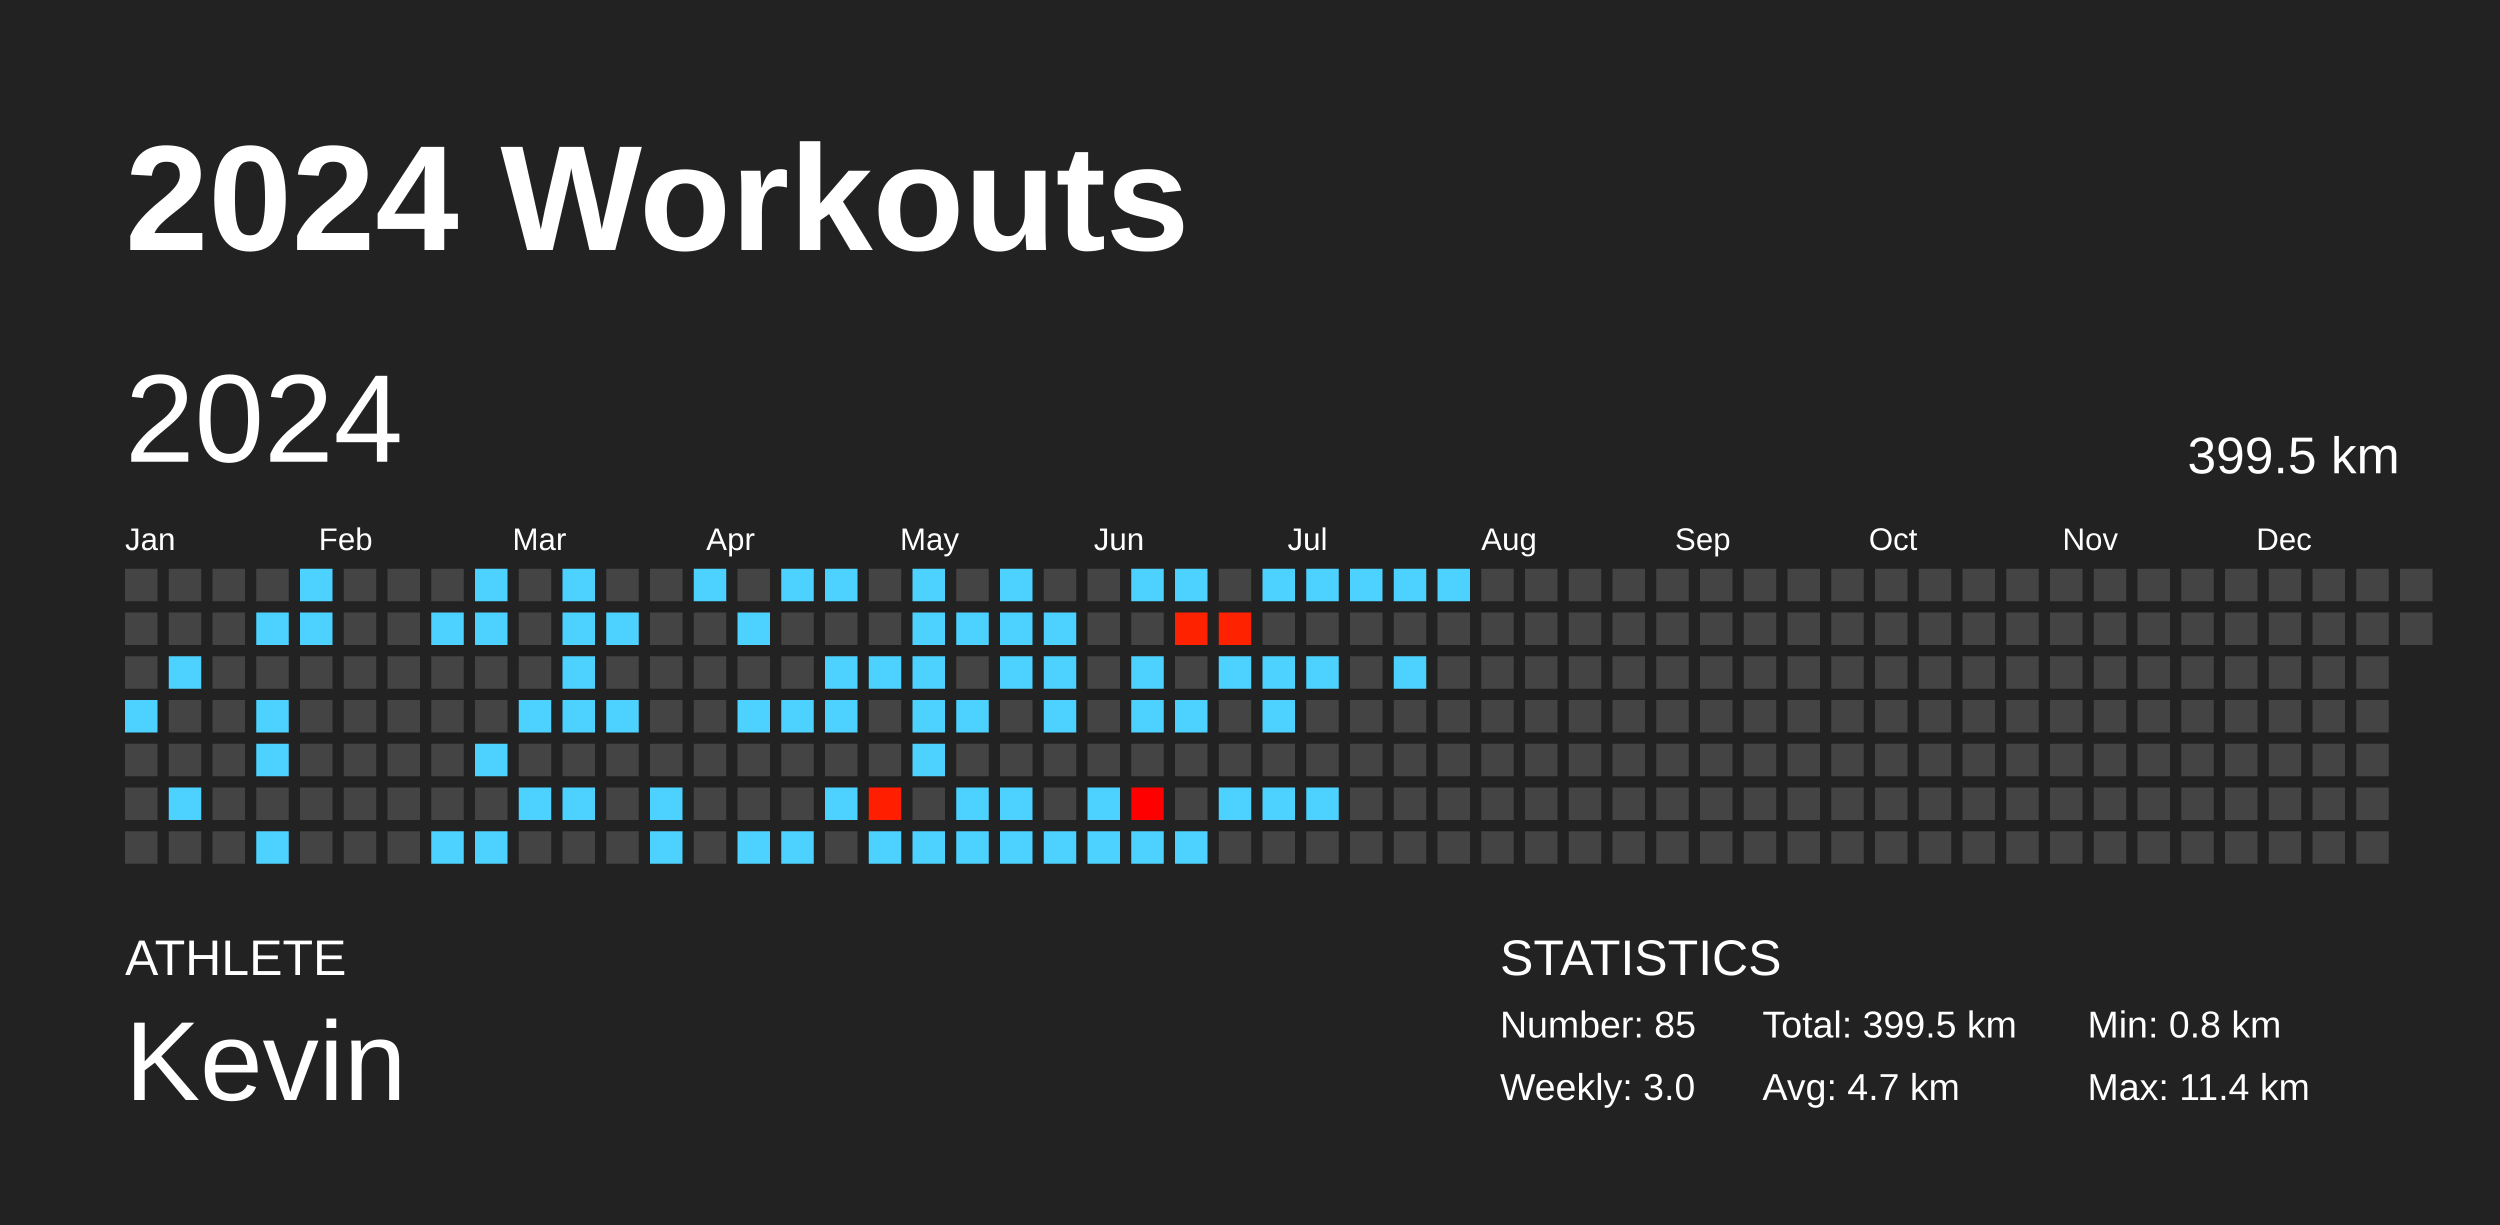
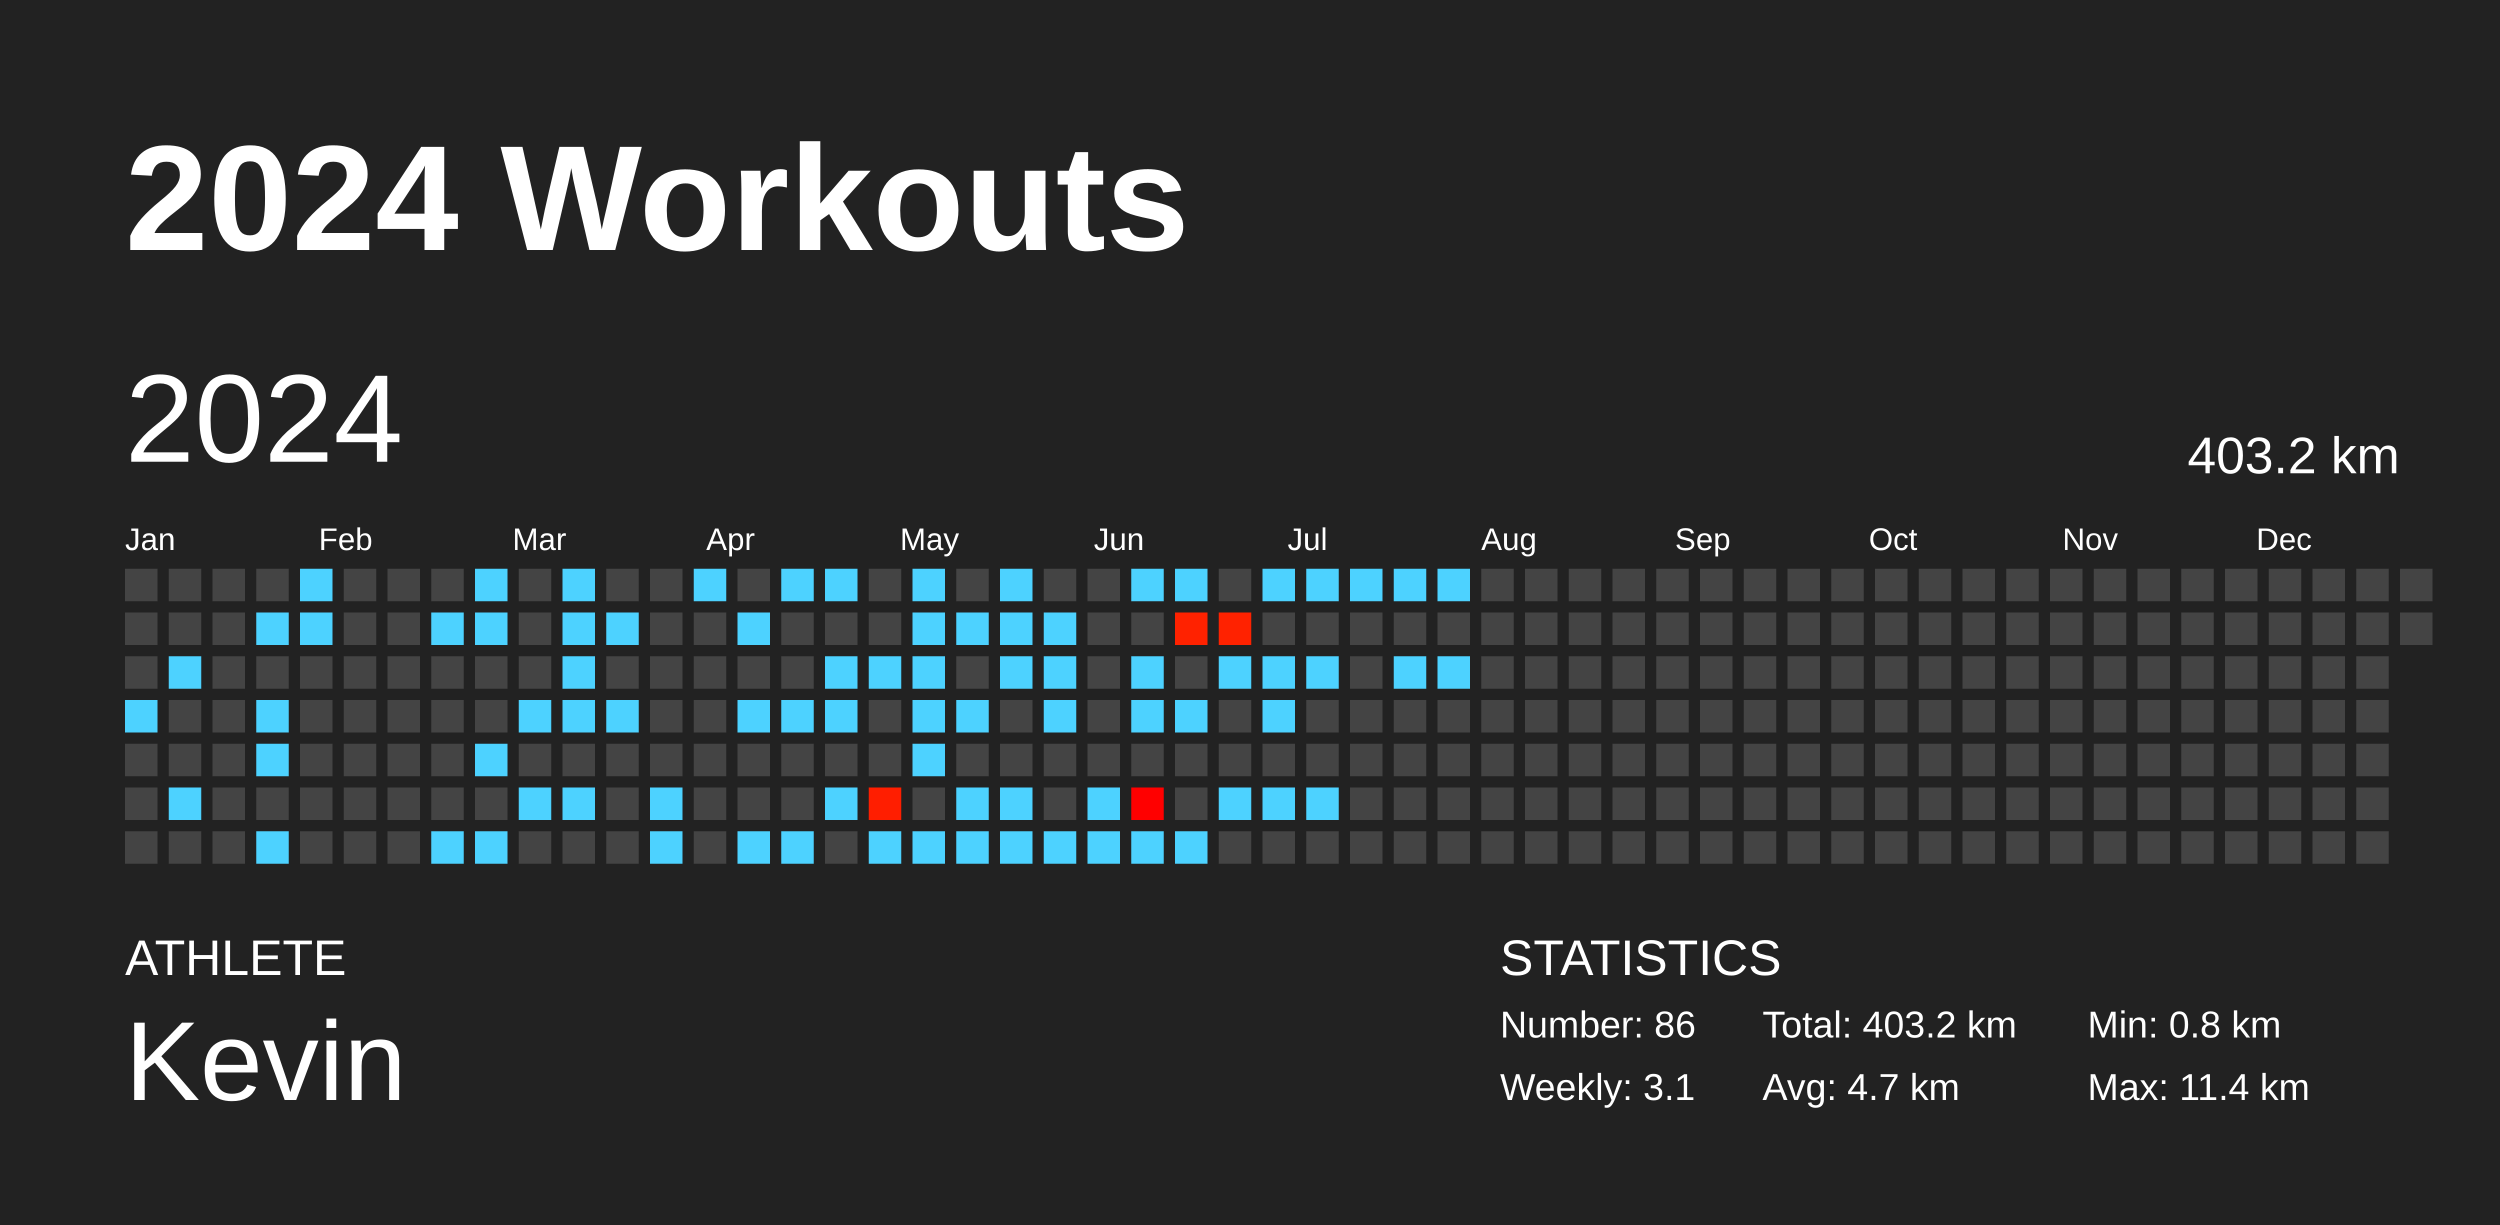
<svg xmlns="http://www.w3.org/2000/svg" baseProfile="full" height="98mm" version="1.1" viewBox="0,0,200,98" width="200mm">
  <defs />
  <rect fill="#222222" height="98" width="200" x="0" y="0" />
  <text fill="#FFFFFF" style="font-size:12px; font-family:Arial; font-weight:bold;" x="10" y="20">2024 Workouts</text>
  <text fill="#FFFFFF" style="font-size:4px; font-family:Arial" x="10" y="78">ATHLETE</text>
  <text fill="#FFFFFF" style="font-size:9px; font-family:Arial" x="10" y="88">Kevin</text>
  <text fill="#FFFFFF" style="font-size:4px; font-family:Arial" x="120" y="78">STATISTICS</text>
-   <text fill="#FFFFFF" style="font-size:3px; font-family:Arial" x="120" y="83">Number: 85</text>
-   <text fill="#FFFFFF" style="font-size:3px; font-family:Arial" x="120" y="88">Weekly: 3.0</text>
-   <text fill="#FFFFFF" style="font-size:3px; font-family:Arial" x="141" y="83">Total: 399.5 km</text>
+   <text fill="#FFFFFF" style="font-size:3px; font-family:Arial" x="120" y="83">Number: 86</text>
+   <text fill="#FFFFFF" style="font-size:3px; font-family:Arial" x="120" y="88">Weekly: 3.1</text>
+   <text fill="#FFFFFF" style="font-size:3px; font-family:Arial" x="141" y="83">Total: 403.2 km</text>
  <text fill="#FFFFFF" style="font-size:3px; font-family:Arial" x="141" y="88">Avg: 4.7 km</text>
  <text fill="#FFFFFF" style="font-size:3px; font-family:Arial" x="167" y="83">Min: 0.8 km</text>
  <text fill="#FFFFFF" style="font-size:3px; font-family:Arial" x="167" y="88">Max: 11.4 km</text>
  <text dominant-baseline="hanging" fill="#FFFFFF" style="font-size:10.0px; font-family:Arial;" x="10" y="30">2024</text>
-   <text dominant-baseline="hanging" fill="#FFFFFF" style="font-size:4.125px; font-family:Arial;" x="175" y="35">399.5 km</text>
+   <text dominant-baseline="hanging" fill="#FFFFFF" style="font-size:4.125px; font-family:Arial;" x="175" y="35">403.2 km</text>
  <text fill="#FFFFFF" style="font-size:2.5px; font-family:Arial" x="10.0" y="44">Jan</text>
  <text fill="#FFFFFF" style="font-size:2.5px; font-family:Arial" x="25.5" y="44">Feb</text>
  <text fill="#FFFFFF" style="font-size:2.5px; font-family:Arial" x="41.0" y="44">Mar</text>
  <text fill="#FFFFFF" style="font-size:2.5px; font-family:Arial" x="56.5" y="44">Apr</text>
  <text fill="#FFFFFF" style="font-size:2.5px; font-family:Arial" x="72.0" y="44">May</text>
  <text fill="#FFFFFF" style="font-size:2.5px; font-family:Arial" x="87.5" y="44">Jun</text>
  <text fill="#FFFFFF" style="font-size:2.5px; font-family:Arial" x="103.0" y="44">Jul</text>
  <text fill="#FFFFFF" style="font-size:2.5px; font-family:Arial" x="118.5" y="44">Aug</text>
  <text fill="#FFFFFF" style="font-size:2.5px; font-family:Arial" x="134.0" y="44">Sep</text>
  <text fill="#FFFFFF" style="font-size:2.5px; font-family:Arial" x="149.5" y="44">Oct</text>
  <text fill="#FFFFFF" style="font-size:2.5px; font-family:Arial" x="165.0" y="44">Nov</text>
  <text fill="#FFFFFF" style="font-size:2.5px; font-family:Arial" x="180.5" y="44">Dec</text>
  <rect fill="#444444" height="2.6" width="2.6" x="10.0" y="45.5" />
  <rect fill="#444444" height="2.6" width="2.6" x="10.0" y="49.0" />
  <rect fill="#444444" height="2.6" width="2.6" x="10.0" y="52.5" />
  <rect fill="#4dd2ff" height="2.6" width="2.6" x="10.0" y="56.0" />
  <rect fill="#444444" height="2.6" width="2.6" x="10.0" y="59.5" />
  <rect fill="#444444" height="2.6" width="2.6" x="10.0" y="63.0" />
  <rect fill="#444444" height="2.6" width="2.6" x="10.0" y="66.5" />
  <rect fill="#444444" height="2.6" width="2.6" x="13.5" y="45.5" />
  <rect fill="#444444" height="2.6" width="2.6" x="13.5" y="49.0" />
  <rect fill="#4dd2ff" height="2.6" width="2.6" x="13.5" y="52.5" />
  <rect fill="#444444" height="2.6" width="2.6" x="13.5" y="56.0" />
  <rect fill="#444444" height="2.6" width="2.6" x="13.5" y="59.5" />
  <rect fill="#4dd2ff" height="2.6" width="2.6" x="13.5" y="63.0" />
  <rect fill="#444444" height="2.6" width="2.6" x="13.5" y="66.5" />
  <rect fill="#444444" height="2.6" width="2.6" x="17.0" y="45.5" />
  <rect fill="#444444" height="2.6" width="2.6" x="17.0" y="49.0" />
  <rect fill="#444444" height="2.6" width="2.6" x="17.0" y="52.5" />
  <rect fill="#444444" height="2.6" width="2.6" x="17.0" y="56.0" />
  <rect fill="#444444" height="2.6" width="2.6" x="17.0" y="59.5" />
  <rect fill="#444444" height="2.6" width="2.6" x="17.0" y="63.0" />
  <rect fill="#444444" height="2.6" width="2.6" x="17.0" y="66.5" />
  <rect fill="#444444" height="2.6" width="2.6" x="20.5" y="45.5" />
  <rect fill="#4dd2ff" height="2.6" width="2.6" x="20.5" y="49.0" />
  <rect fill="#444444" height="2.6" width="2.6" x="20.5" y="52.5" />
  <rect fill="#4dd2ff" height="2.6" width="2.6" x="20.5" y="56.0" />
  <rect fill="#4dd2ff" height="2.6" width="2.6" x="20.5" y="59.5" />
  <rect fill="#444444" height="2.6" width="2.6" x="20.5" y="63.0" />
  <rect fill="#4dd2ff" height="2.6" width="2.6" x="20.5" y="66.5" />
  <rect fill="#4dd2ff" height="2.6" width="2.6" x="24.0" y="45.5" />
  <rect fill="#4dd2ff" height="2.6" width="2.6" x="24.0" y="49.0" />
  <rect fill="#444444" height="2.6" width="2.6" x="24.0" y="52.5" />
  <rect fill="#444444" height="2.6" width="2.6" x="24.0" y="56.0" />
  <rect fill="#444444" height="2.6" width="2.6" x="24.0" y="59.5" />
  <rect fill="#444444" height="2.6" width="2.6" x="24.0" y="63.0" />
  <rect fill="#444444" height="2.6" width="2.6" x="24.0" y="66.5" />
  <rect fill="#444444" height="2.6" width="2.6" x="27.5" y="45.5" />
  <rect fill="#444444" height="2.6" width="2.6" x="27.5" y="49.0" />
  <rect fill="#444444" height="2.6" width="2.6" x="27.5" y="52.5" />
  <rect fill="#444444" height="2.6" width="2.6" x="27.5" y="56.0" />
  <rect fill="#444444" height="2.6" width="2.6" x="27.5" y="59.5" />
  <rect fill="#444444" height="2.6" width="2.6" x="27.5" y="63.0" />
  <rect fill="#444444" height="2.6" width="2.6" x="27.5" y="66.5" />
  <rect fill="#444444" height="2.6" width="2.6" x="31.0" y="45.5" />
  <rect fill="#444444" height="2.6" width="2.6" x="31.0" y="49.0" />
  <rect fill="#444444" height="2.6" width="2.6" x="31.0" y="52.5" />
  <rect fill="#444444" height="2.6" width="2.6" x="31.0" y="56.0" />
  <rect fill="#444444" height="2.6" width="2.6" x="31.0" y="59.5" />
  <rect fill="#444444" height="2.6" width="2.6" x="31.0" y="63.0" />
  <rect fill="#444444" height="2.6" width="2.6" x="31.0" y="66.5" />
  <rect fill="#444444" height="2.6" width="2.6" x="34.5" y="45.5" />
  <rect fill="#4dd2ff" height="2.6" width="2.6" x="34.5" y="49.0" />
  <rect fill="#444444" height="2.6" width="2.6" x="34.5" y="52.5" />
  <rect fill="#444444" height="2.6" width="2.6" x="34.5" y="56.0" />
  <rect fill="#444444" height="2.6" width="2.6" x="34.5" y="59.5" />
  <rect fill="#444444" height="2.6" width="2.6" x="34.5" y="63.0" />
  <rect fill="#4dd2ff" height="2.6" width="2.6" x="34.5" y="66.5" />
  <rect fill="#4dd2ff" height="2.6" width="2.6" x="38.0" y="45.5" />
  <rect fill="#4dd2ff" height="2.6" width="2.6" x="38.0" y="49.0" />
  <rect fill="#444444" height="2.6" width="2.6" x="38.0" y="52.5" />
  <rect fill="#444444" height="2.6" width="2.6" x="38.0" y="56.0" />
  <rect fill="#4dd2ff" height="2.6" width="2.6" x="38.0" y="59.5" />
  <rect fill="#444444" height="2.6" width="2.6" x="38.0" y="63.0" />
  <rect fill="#4dd2ff" height="2.6" width="2.6" x="38.0" y="66.5" />
  <rect fill="#444444" height="2.6" width="2.6" x="41.5" y="45.5" />
  <rect fill="#444444" height="2.6" width="2.6" x="41.5" y="49.0" />
  <rect fill="#444444" height="2.6" width="2.6" x="41.5" y="52.5" />
  <rect fill="#4dd2ff" height="2.6" width="2.6" x="41.5" y="56.0" />
  <rect fill="#444444" height="2.6" width="2.6" x="41.5" y="59.5" />
  <rect fill="#4dd2ff" height="2.6" width="2.6" x="41.5" y="63.0" />
  <rect fill="#444444" height="2.6" width="2.6" x="41.5" y="66.5" />
  <rect fill="#4dd2ff" height="2.6" width="2.6" x="45.0" y="45.5" />
  <rect fill="#4dd2ff" height="2.6" width="2.6" x="45.0" y="49.0" />
  <rect fill="#4dd2ff" height="2.6" width="2.6" x="45.0" y="52.5" />
  <rect fill="#4dd2ff" height="2.6" width="2.6" x="45.0" y="56.0" />
  <rect fill="#444444" height="2.6" width="2.6" x="45.0" y="59.5" />
  <rect fill="#4dd2ff" height="2.6" width="2.6" x="45.0" y="63.0" />
  <rect fill="#444444" height="2.6" width="2.6" x="45.0" y="66.5" />
  <rect fill="#444444" height="2.6" width="2.6" x="48.5" y="45.5" />
  <rect fill="#4dd2ff" height="2.6" width="2.6" x="48.5" y="49.0" />
  <rect fill="#444444" height="2.6" width="2.6" x="48.5" y="52.5" />
  <rect fill="#4dd2ff" height="2.6" width="2.6" x="48.5" y="56.0" />
  <rect fill="#444444" height="2.6" width="2.6" x="48.5" y="59.5" />
  <rect fill="#444444" height="2.6" width="2.6" x="48.5" y="63.0" />
  <rect fill="#444444" height="2.6" width="2.6" x="48.5" y="66.5" />
  <rect fill="#444444" height="2.6" width="2.6" x="52.0" y="45.5" />
  <rect fill="#444444" height="2.6" width="2.6" x="52.0" y="49.0" />
  <rect fill="#444444" height="2.6" width="2.6" x="52.0" y="52.5" />
  <rect fill="#444444" height="2.6" width="2.6" x="52.0" y="56.0" />
  <rect fill="#444444" height="2.6" width="2.6" x="52.0" y="59.5" />
  <rect fill="#4dd2ff" height="2.6" width="2.6" x="52.0" y="63.0" />
  <rect fill="#4dd2ff" height="2.6" width="2.6" x="52.0" y="66.5" />
  <rect fill="#4dd2ff" height="2.6" width="2.6" x="55.5" y="45.5" />
  <rect fill="#444444" height="2.6" width="2.6" x="55.5" y="49.0" />
  <rect fill="#444444" height="2.6" width="2.6" x="55.5" y="52.5" />
  <rect fill="#444444" height="2.6" width="2.6" x="55.5" y="56.0" />
  <rect fill="#444444" height="2.6" width="2.6" x="55.5" y="59.5" />
  <rect fill="#444444" height="2.6" width="2.6" x="55.5" y="63.0" />
  <rect fill="#444444" height="2.6" width="2.6" x="55.5" y="66.5" />
  <rect fill="#444444" height="2.6" width="2.6" x="59.0" y="45.5" />
  <rect fill="#4dd2ff" height="2.6" width="2.6" x="59.0" y="49.0" />
  <rect fill="#444444" height="2.6" width="2.6" x="59.0" y="52.5" />
  <rect fill="#4dd2ff" height="2.6" width="2.6" x="59.0" y="56.0" />
  <rect fill="#444444" height="2.6" width="2.6" x="59.0" y="59.5" />
  <rect fill="#444444" height="2.6" width="2.6" x="59.0" y="63.0" />
  <rect fill="#4dd2ff" height="2.6" width="2.6" x="59.0" y="66.5" />
  <rect fill="#4dd2ff" height="2.6" width="2.6" x="62.5" y="45.5" />
  <rect fill="#444444" height="2.6" width="2.6" x="62.5" y="49.0" />
  <rect fill="#444444" height="2.6" width="2.6" x="62.5" y="52.5" />
  <rect fill="#4dd2ff" height="2.6" width="2.6" x="62.5" y="56.0" />
  <rect fill="#444444" height="2.6" width="2.6" x="62.5" y="59.5" />
  <rect fill="#444444" height="2.6" width="2.6" x="62.5" y="63.0" />
  <rect fill="#4dd2ff" height="2.6" width="2.6" x="62.5" y="66.5" />
  <rect fill="#4dd2ff" height="2.6" width="2.6" x="66.0" y="45.5" />
  <rect fill="#444444" height="2.6" width="2.6" x="66.0" y="49.0" />
  <rect fill="#4dd2ff" height="2.6" width="2.6" x="66.0" y="52.5" />
  <rect fill="#4dd2ff" height="2.6" width="2.6" x="66.0" y="56.0" />
  <rect fill="#444444" height="2.6" width="2.6" x="66.0" y="59.5" />
  <rect fill="#4dd2ff" height="2.6" width="2.6" x="66.0" y="63.0" />
  <rect fill="#444444" height="2.6" width="2.6" x="66.0" y="66.5" />
  <rect fill="#444444" height="2.6" width="2.6" x="69.5" y="45.5" />
  <rect fill="#444444" height="2.6" width="2.6" x="69.5" y="49.0" />
  <rect fill="#4dd2ff" height="2.6" width="2.6" x="69.5" y="52.5" />
  <rect fill="#444444" height="2.6" width="2.6" x="69.5" y="56.0" />
  <rect fill="#444444" height="2.6" width="2.6" x="69.5" y="59.5" />
  <rect fill="#ff1e00" height="2.6" width="2.6" x="69.5" y="63.0" />
  <rect fill="#4dd2ff" height="2.6" width="2.6" x="69.5" y="66.5" />
  <rect fill="#4dd2ff" height="2.6" width="2.6" x="73.0" y="45.5" />
  <rect fill="#4dd2ff" height="2.6" width="2.6" x="73.0" y="49.0" />
  <rect fill="#4dd2ff" height="2.6" width="2.6" x="73.0" y="52.5" />
  <rect fill="#4dd2ff" height="2.6" width="2.6" x="73.0" y="56.0" />
  <rect fill="#4dd2ff" height="2.6" width="2.6" x="73.0" y="59.5" />
  <rect fill="#444444" height="2.6" width="2.6" x="73.0" y="63.0" />
  <rect fill="#4dd2ff" height="2.6" width="2.6" x="73.0" y="66.5" />
  <rect fill="#444444" height="2.6" width="2.6" x="76.5" y="45.5" />
  <rect fill="#4dd2ff" height="2.6" width="2.6" x="76.5" y="49.0" />
  <rect fill="#444444" height="2.6" width="2.6" x="76.5" y="52.5" />
  <rect fill="#4dd2ff" height="2.6" width="2.6" x="76.5" y="56.0" />
  <rect fill="#444444" height="2.6" width="2.6" x="76.5" y="59.5" />
  <rect fill="#4dd2ff" height="2.6" width="2.6" x="76.5" y="63.0" />
  <rect fill="#4dd2ff" height="2.6" width="2.6" x="76.5" y="66.5" />
  <rect fill="#4dd2ff" height="2.6" width="2.6" x="80.0" y="45.5" />
  <rect fill="#4dd2ff" height="2.6" width="2.6" x="80.0" y="49.0" />
  <rect fill="#4dd2ff" height="2.6" width="2.6" x="80.0" y="52.5" />
  <rect fill="#444444" height="2.6" width="2.6" x="80.0" y="56.0" />
  <rect fill="#444444" height="2.6" width="2.6" x="80.0" y="59.5" />
  <rect fill="#4dd2ff" height="2.6" width="2.6" x="80.0" y="63.0" />
  <rect fill="#4dd2ff" height="2.6" width="2.6" x="80.0" y="66.5" />
  <rect fill="#444444" height="2.6" width="2.6" x="83.5" y="45.5" />
  <rect fill="#4dd2ff" height="2.6" width="2.6" x="83.5" y="49.0" />
  <rect fill="#4dd2ff" height="2.6" width="2.6" x="83.5" y="52.5" />
  <rect fill="#4dd2ff" height="2.6" width="2.6" x="83.5" y="56.0" />
  <rect fill="#444444" height="2.6" width="2.6" x="83.5" y="59.5" />
  <rect fill="#444444" height="2.6" width="2.6" x="83.5" y="63.0" />
  <rect fill="#4dd2ff" height="2.6" width="2.6" x="83.5" y="66.5" />
  <rect fill="#444444" height="2.6" width="2.6" x="87.0" y="45.5" />
  <rect fill="#444444" height="2.6" width="2.6" x="87.0" y="49.0" />
  <rect fill="#444444" height="2.6" width="2.6" x="87.0" y="52.5" />
  <rect fill="#444444" height="2.6" width="2.6" x="87.0" y="56.0" />
  <rect fill="#444444" height="2.6" width="2.6" x="87.0" y="59.5" />
  <rect fill="#4dd2ff" height="2.6" width="2.6" x="87.0" y="63.0" />
  <rect fill="#4dd2ff" height="2.6" width="2.6" x="87.0" y="66.5" />
  <rect fill="#4dd2ff" height="2.6" width="2.6" x="90.5" y="45.5" />
  <rect fill="#444444" height="2.6" width="2.6" x="90.5" y="49.0" />
  <rect fill="#4dd2ff" height="2.6" width="2.6" x="90.5" y="52.5" />
  <rect fill="#4dd2ff" height="2.6" width="2.6" x="90.5" y="56.0" />
  <rect fill="#444444" height="2.6" width="2.6" x="90.5" y="59.5" />
  <rect fill="#ff0000" height="2.6" width="2.6" x="90.5" y="63.0" />
  <rect fill="#4dd2ff" height="2.6" width="2.6" x="90.5" y="66.5" />
  <rect fill="#4dd2ff" height="2.6" width="2.6" x="94.0" y="45.5" />
  <rect fill="#ff2200" height="2.6" width="2.6" x="94.0" y="49.0" />
  <rect fill="#444444" height="2.6" width="2.6" x="94.0" y="52.5" />
  <rect fill="#4dd2ff" height="2.6" width="2.6" x="94.0" y="56.0" />
  <rect fill="#444444" height="2.6" width="2.6" x="94.0" y="59.5" />
  <rect fill="#444444" height="2.6" width="2.6" x="94.0" y="63.0" />
  <rect fill="#4dd2ff" height="2.6" width="2.6" x="94.0" y="66.5" />
  <rect fill="#444444" height="2.6" width="2.6" x="97.5" y="45.5" />
  <rect fill="#ff2200" height="2.6" width="2.6" x="97.5" y="49.0" />
  <rect fill="#4dd2ff" height="2.6" width="2.6" x="97.5" y="52.5" />
  <rect fill="#444444" height="2.6" width="2.6" x="97.5" y="56.0" />
  <rect fill="#444444" height="2.6" width="2.6" x="97.5" y="59.5" />
  <rect fill="#4dd2ff" height="2.6" width="2.6" x="97.5" y="63.0" />
  <rect fill="#444444" height="2.6" width="2.6" x="97.5" y="66.5" />
  <rect fill="#4dd2ff" height="2.6" width="2.6" x="101.0" y="45.5" />
  <rect fill="#444444" height="2.6" width="2.6" x="101.0" y="49.0" />
  <rect fill="#4dd2ff" height="2.6" width="2.6" x="101.0" y="52.5" />
  <rect fill="#4dd2ff" height="2.6" width="2.6" x="101.0" y="56.0" />
  <rect fill="#444444" height="2.6" width="2.6" x="101.0" y="59.5" />
  <rect fill="#4dd2ff" height="2.6" width="2.6" x="101.0" y="63.0" />
  <rect fill="#444444" height="2.6" width="2.6" x="101.0" y="66.5" />
  <rect fill="#4dd2ff" height="2.6" width="2.6" x="104.5" y="45.5" />
  <rect fill="#444444" height="2.6" width="2.6" x="104.5" y="49.0" />
  <rect fill="#4dd2ff" height="2.6" width="2.6" x="104.5" y="52.5" />
  <rect fill="#444444" height="2.6" width="2.6" x="104.5" y="56.0" />
  <rect fill="#444444" height="2.6" width="2.6" x="104.5" y="59.5" />
  <rect fill="#4dd2ff" height="2.6" width="2.6" x="104.5" y="63.0" />
  <rect fill="#444444" height="2.6" width="2.6" x="104.5" y="66.5" />
  <rect fill="#4dd2ff" height="2.6" width="2.6" x="108.0" y="45.5" />
  <rect fill="#444444" height="2.6" width="2.6" x="108.0" y="49.0" />
  <rect fill="#444444" height="2.6" width="2.6" x="108.0" y="52.5" />
  <rect fill="#444444" height="2.6" width="2.6" x="108.0" y="56.0" />
  <rect fill="#444444" height="2.6" width="2.6" x="108.0" y="59.5" />
  <rect fill="#444444" height="2.6" width="2.6" x="108.0" y="63.0" />
  <rect fill="#444444" height="2.6" width="2.6" x="108.0" y="66.5" />
  <rect fill="#4dd2ff" height="2.6" width="2.6" x="111.5" y="45.5" />
  <rect fill="#444444" height="2.6" width="2.6" x="111.5" y="49.0" />
  <rect fill="#4dd2ff" height="2.6" width="2.6" x="111.5" y="52.5" />
  <rect fill="#444444" height="2.6" width="2.6" x="111.5" y="56.0" />
  <rect fill="#444444" height="2.6" width="2.6" x="111.5" y="59.5" />
  <rect fill="#444444" height="2.6" width="2.6" x="111.5" y="63.0" />
  <rect fill="#444444" height="2.6" width="2.6" x="111.5" y="66.5" />
  <rect fill="#4dd2ff" height="2.6" width="2.6" x="115.0" y="45.5" />
  <rect fill="#444444" height="2.6" width="2.6" x="115.0" y="49.0" />
-   <rect fill="#444444" height="2.6" width="2.6" x="115.0" y="52.5" />
+   <rect fill="#4dd2ff" height="2.6" width="2.6" x="115.0" y="52.5" />
  <rect fill="#444444" height="2.6" width="2.6" x="115.0" y="56.0" />
  <rect fill="#444444" height="2.6" width="2.6" x="115.0" y="59.5" />
  <rect fill="#444444" height="2.6" width="2.6" x="115.0" y="63.0" />
  <rect fill="#444444" height="2.6" width="2.6" x="115.0" y="66.5" />
  <rect fill="#444444" height="2.6" width="2.6" x="118.5" y="45.5" />
  <rect fill="#444444" height="2.6" width="2.6" x="118.5" y="49.0" />
  <rect fill="#444444" height="2.6" width="2.6" x="118.5" y="52.5" />
  <rect fill="#444444" height="2.6" width="2.6" x="118.5" y="56.0" />
  <rect fill="#444444" height="2.6" width="2.6" x="118.5" y="59.5" />
  <rect fill="#444444" height="2.6" width="2.6" x="118.5" y="63.0" />
  <rect fill="#444444" height="2.6" width="2.6" x="118.5" y="66.5" />
  <rect fill="#444444" height="2.6" width="2.6" x="122.0" y="45.5" />
  <rect fill="#444444" height="2.6" width="2.6" x="122.0" y="49.0" />
  <rect fill="#444444" height="2.6" width="2.6" x="122.0" y="52.5" />
  <rect fill="#444444" height="2.6" width="2.6" x="122.0" y="56.0" />
  <rect fill="#444444" height="2.6" width="2.6" x="122.0" y="59.5" />
  <rect fill="#444444" height="2.6" width="2.6" x="122.0" y="63.0" />
  <rect fill="#444444" height="2.6" width="2.6" x="122.0" y="66.5" />
  <rect fill="#444444" height="2.6" width="2.6" x="125.5" y="45.5" />
  <rect fill="#444444" height="2.6" width="2.6" x="125.5" y="49.0" />
  <rect fill="#444444" height="2.6" width="2.6" x="125.5" y="52.5" />
  <rect fill="#444444" height="2.6" width="2.6" x="125.5" y="56.0" />
  <rect fill="#444444" height="2.6" width="2.6" x="125.5" y="59.5" />
  <rect fill="#444444" height="2.6" width="2.6" x="125.5" y="63.0" />
  <rect fill="#444444" height="2.6" width="2.6" x="125.5" y="66.5" />
  <rect fill="#444444" height="2.6" width="2.6" x="129.0" y="45.5" />
  <rect fill="#444444" height="2.6" width="2.6" x="129.0" y="49.0" />
  <rect fill="#444444" height="2.6" width="2.6" x="129.0" y="52.5" />
  <rect fill="#444444" height="2.6" width="2.6" x="129.0" y="56.0" />
  <rect fill="#444444" height="2.6" width="2.6" x="129.0" y="59.5" />
  <rect fill="#444444" height="2.6" width="2.6" x="129.0" y="63.0" />
  <rect fill="#444444" height="2.6" width="2.6" x="129.0" y="66.5" />
  <rect fill="#444444" height="2.6" width="2.6" x="132.5" y="45.5" />
  <rect fill="#444444" height="2.6" width="2.6" x="132.5" y="49.0" />
  <rect fill="#444444" height="2.6" width="2.6" x="132.5" y="52.5" />
  <rect fill="#444444" height="2.6" width="2.6" x="132.5" y="56.0" />
  <rect fill="#444444" height="2.6" width="2.6" x="132.5" y="59.5" />
  <rect fill="#444444" height="2.6" width="2.6" x="132.5" y="63.0" />
  <rect fill="#444444" height="2.6" width="2.6" x="132.5" y="66.5" />
  <rect fill="#444444" height="2.6" width="2.6" x="136.0" y="45.5" />
  <rect fill="#444444" height="2.6" width="2.6" x="136.0" y="49.0" />
  <rect fill="#444444" height="2.6" width="2.6" x="136.0" y="52.5" />
  <rect fill="#444444" height="2.6" width="2.6" x="136.0" y="56.0" />
  <rect fill="#444444" height="2.6" width="2.6" x="136.0" y="59.5" />
  <rect fill="#444444" height="2.6" width="2.6" x="136.0" y="63.0" />
  <rect fill="#444444" height="2.6" width="2.6" x="136.0" y="66.5" />
  <rect fill="#444444" height="2.6" width="2.6" x="139.5" y="45.5" />
  <rect fill="#444444" height="2.6" width="2.6" x="139.5" y="49.0" />
  <rect fill="#444444" height="2.6" width="2.6" x="139.5" y="52.5" />
  <rect fill="#444444" height="2.6" width="2.6" x="139.5" y="56.0" />
  <rect fill="#444444" height="2.6" width="2.6" x="139.5" y="59.5" />
  <rect fill="#444444" height="2.6" width="2.6" x="139.5" y="63.0" />
  <rect fill="#444444" height="2.6" width="2.6" x="139.5" y="66.5" />
  <rect fill="#444444" height="2.6" width="2.6" x="143.0" y="45.5" />
  <rect fill="#444444" height="2.6" width="2.6" x="143.0" y="49.0" />
  <rect fill="#444444" height="2.6" width="2.6" x="143.0" y="52.5" />
  <rect fill="#444444" height="2.6" width="2.6" x="143.0" y="56.0" />
  <rect fill="#444444" height="2.6" width="2.6" x="143.0" y="59.5" />
  <rect fill="#444444" height="2.6" width="2.6" x="143.0" y="63.0" />
  <rect fill="#444444" height="2.6" width="2.6" x="143.0" y="66.5" />
  <rect fill="#444444" height="2.6" width="2.6" x="146.5" y="45.5" />
  <rect fill="#444444" height="2.6" width="2.6" x="146.5" y="49.0" />
  <rect fill="#444444" height="2.6" width="2.6" x="146.5" y="52.5" />
  <rect fill="#444444" height="2.6" width="2.6" x="146.5" y="56.0" />
  <rect fill="#444444" height="2.6" width="2.6" x="146.5" y="59.5" />
  <rect fill="#444444" height="2.6" width="2.6" x="146.5" y="63.0" />
  <rect fill="#444444" height="2.6" width="2.6" x="146.5" y="66.5" />
  <rect fill="#444444" height="2.6" width="2.6" x="150.0" y="45.5" />
  <rect fill="#444444" height="2.6" width="2.6" x="150.0" y="49.0" />
  <rect fill="#444444" height="2.6" width="2.6" x="150.0" y="52.5" />
  <rect fill="#444444" height="2.6" width="2.6" x="150.0" y="56.0" />
  <rect fill="#444444" height="2.6" width="2.6" x="150.0" y="59.5" />
  <rect fill="#444444" height="2.6" width="2.6" x="150.0" y="63.0" />
  <rect fill="#444444" height="2.6" width="2.6" x="150.0" y="66.5" />
  <rect fill="#444444" height="2.6" width="2.6" x="153.5" y="45.5" />
  <rect fill="#444444" height="2.6" width="2.6" x="153.5" y="49.0" />
  <rect fill="#444444" height="2.6" width="2.6" x="153.5" y="52.5" />
  <rect fill="#444444" height="2.6" width="2.6" x="153.5" y="56.0" />
  <rect fill="#444444" height="2.6" width="2.6" x="153.5" y="59.5" />
  <rect fill="#444444" height="2.6" width="2.6" x="153.5" y="63.0" />
  <rect fill="#444444" height="2.6" width="2.6" x="153.5" y="66.5" />
  <rect fill="#444444" height="2.6" width="2.6" x="157.0" y="45.5" />
  <rect fill="#444444" height="2.6" width="2.6" x="157.0" y="49.0" />
  <rect fill="#444444" height="2.6" width="2.6" x="157.0" y="52.5" />
  <rect fill="#444444" height="2.6" width="2.6" x="157.0" y="56.0" />
  <rect fill="#444444" height="2.6" width="2.6" x="157.0" y="59.5" />
  <rect fill="#444444" height="2.6" width="2.6" x="157.0" y="63.0" />
  <rect fill="#444444" height="2.6" width="2.6" x="157.0" y="66.5" />
  <rect fill="#444444" height="2.6" width="2.6" x="160.5" y="45.5" />
  <rect fill="#444444" height="2.6" width="2.6" x="160.5" y="49.0" />
  <rect fill="#444444" height="2.6" width="2.6" x="160.5" y="52.5" />
  <rect fill="#444444" height="2.6" width="2.6" x="160.5" y="56.0" />
  <rect fill="#444444" height="2.6" width="2.6" x="160.5" y="59.5" />
  <rect fill="#444444" height="2.6" width="2.6" x="160.5" y="63.0" />
  <rect fill="#444444" height="2.6" width="2.6" x="160.5" y="66.5" />
  <rect fill="#444444" height="2.6" width="2.6" x="164.0" y="45.5" />
  <rect fill="#444444" height="2.6" width="2.6" x="164.0" y="49.0" />
  <rect fill="#444444" height="2.6" width="2.6" x="164.0" y="52.5" />
  <rect fill="#444444" height="2.6" width="2.6" x="164.0" y="56.0" />
  <rect fill="#444444" height="2.6" width="2.6" x="164.0" y="59.5" />
  <rect fill="#444444" height="2.6" width="2.6" x="164.0" y="63.0" />
  <rect fill="#444444" height="2.6" width="2.6" x="164.0" y="66.5" />
  <rect fill="#444444" height="2.6" width="2.6" x="167.5" y="45.5" />
  <rect fill="#444444" height="2.6" width="2.6" x="167.5" y="49.0" />
  <rect fill="#444444" height="2.6" width="2.6" x="167.5" y="52.5" />
  <rect fill="#444444" height="2.6" width="2.6" x="167.5" y="56.0" />
  <rect fill="#444444" height="2.6" width="2.6" x="167.5" y="59.5" />
  <rect fill="#444444" height="2.6" width="2.6" x="167.5" y="63.0" />
  <rect fill="#444444" height="2.6" width="2.6" x="167.5" y="66.5" />
  <rect fill="#444444" height="2.6" width="2.6" x="171.0" y="45.5" />
  <rect fill="#444444" height="2.6" width="2.6" x="171.0" y="49.0" />
  <rect fill="#444444" height="2.6" width="2.6" x="171.0" y="52.5" />
  <rect fill="#444444" height="2.6" width="2.6" x="171.0" y="56.0" />
  <rect fill="#444444" height="2.6" width="2.6" x="171.0" y="59.5" />
  <rect fill="#444444" height="2.6" width="2.6" x="171.0" y="63.0" />
  <rect fill="#444444" height="2.6" width="2.6" x="171.0" y="66.5" />
  <rect fill="#444444" height="2.6" width="2.6" x="174.5" y="45.5" />
  <rect fill="#444444" height="2.6" width="2.6" x="174.5" y="49.0" />
  <rect fill="#444444" height="2.6" width="2.6" x="174.5" y="52.5" />
  <rect fill="#444444" height="2.6" width="2.6" x="174.5" y="56.0" />
  <rect fill="#444444" height="2.6" width="2.6" x="174.5" y="59.5" />
  <rect fill="#444444" height="2.6" width="2.6" x="174.5" y="63.0" />
  <rect fill="#444444" height="2.6" width="2.6" x="174.5" y="66.5" />
  <rect fill="#444444" height="2.6" width="2.6" x="178.0" y="45.5" />
  <rect fill="#444444" height="2.6" width="2.6" x="178.0" y="49.0" />
  <rect fill="#444444" height="2.6" width="2.6" x="178.0" y="52.5" />
  <rect fill="#444444" height="2.6" width="2.6" x="178.0" y="56.0" />
  <rect fill="#444444" height="2.6" width="2.6" x="178.0" y="59.5" />
  <rect fill="#444444" height="2.6" width="2.6" x="178.0" y="63.0" />
  <rect fill="#444444" height="2.6" width="2.6" x="178.0" y="66.5" />
  <rect fill="#444444" height="2.6" width="2.6" x="181.5" y="45.5" />
  <rect fill="#444444" height="2.6" width="2.6" x="181.5" y="49.0" />
  <rect fill="#444444" height="2.6" width="2.6" x="181.5" y="52.5" />
  <rect fill="#444444" height="2.6" width="2.6" x="181.5" y="56.0" />
  <rect fill="#444444" height="2.6" width="2.6" x="181.5" y="59.5" />
  <rect fill="#444444" height="2.6" width="2.6" x="181.5" y="63.0" />
  <rect fill="#444444" height="2.6" width="2.6" x="181.5" y="66.5" />
  <rect fill="#444444" height="2.6" width="2.6" x="185.0" y="45.5" />
  <rect fill="#444444" height="2.6" width="2.6" x="185.0" y="49.0" />
  <rect fill="#444444" height="2.6" width="2.6" x="185.0" y="52.5" />
  <rect fill="#444444" height="2.6" width="2.6" x="185.0" y="56.0" />
  <rect fill="#444444" height="2.6" width="2.6" x="185.0" y="59.5" />
  <rect fill="#444444" height="2.6" width="2.6" x="185.0" y="63.0" />
  <rect fill="#444444" height="2.6" width="2.6" x="185.0" y="66.5" />
  <rect fill="#444444" height="2.6" width="2.6" x="188.5" y="45.5" />
  <rect fill="#444444" height="2.6" width="2.6" x="188.5" y="49.0" />
  <rect fill="#444444" height="2.6" width="2.6" x="188.5" y="52.5" />
  <rect fill="#444444" height="2.6" width="2.6" x="188.5" y="56.0" />
  <rect fill="#444444" height="2.6" width="2.6" x="188.5" y="59.5" />
  <rect fill="#444444" height="2.6" width="2.6" x="188.5" y="63.0" />
  <rect fill="#444444" height="2.6" width="2.6" x="188.5" y="66.5" />
  <rect fill="#444444" height="2.6" width="2.6" x="192.0" y="45.5" />
  <rect fill="#444444" height="2.6" width="2.6" x="192.0" y="49.0" />
</svg>
